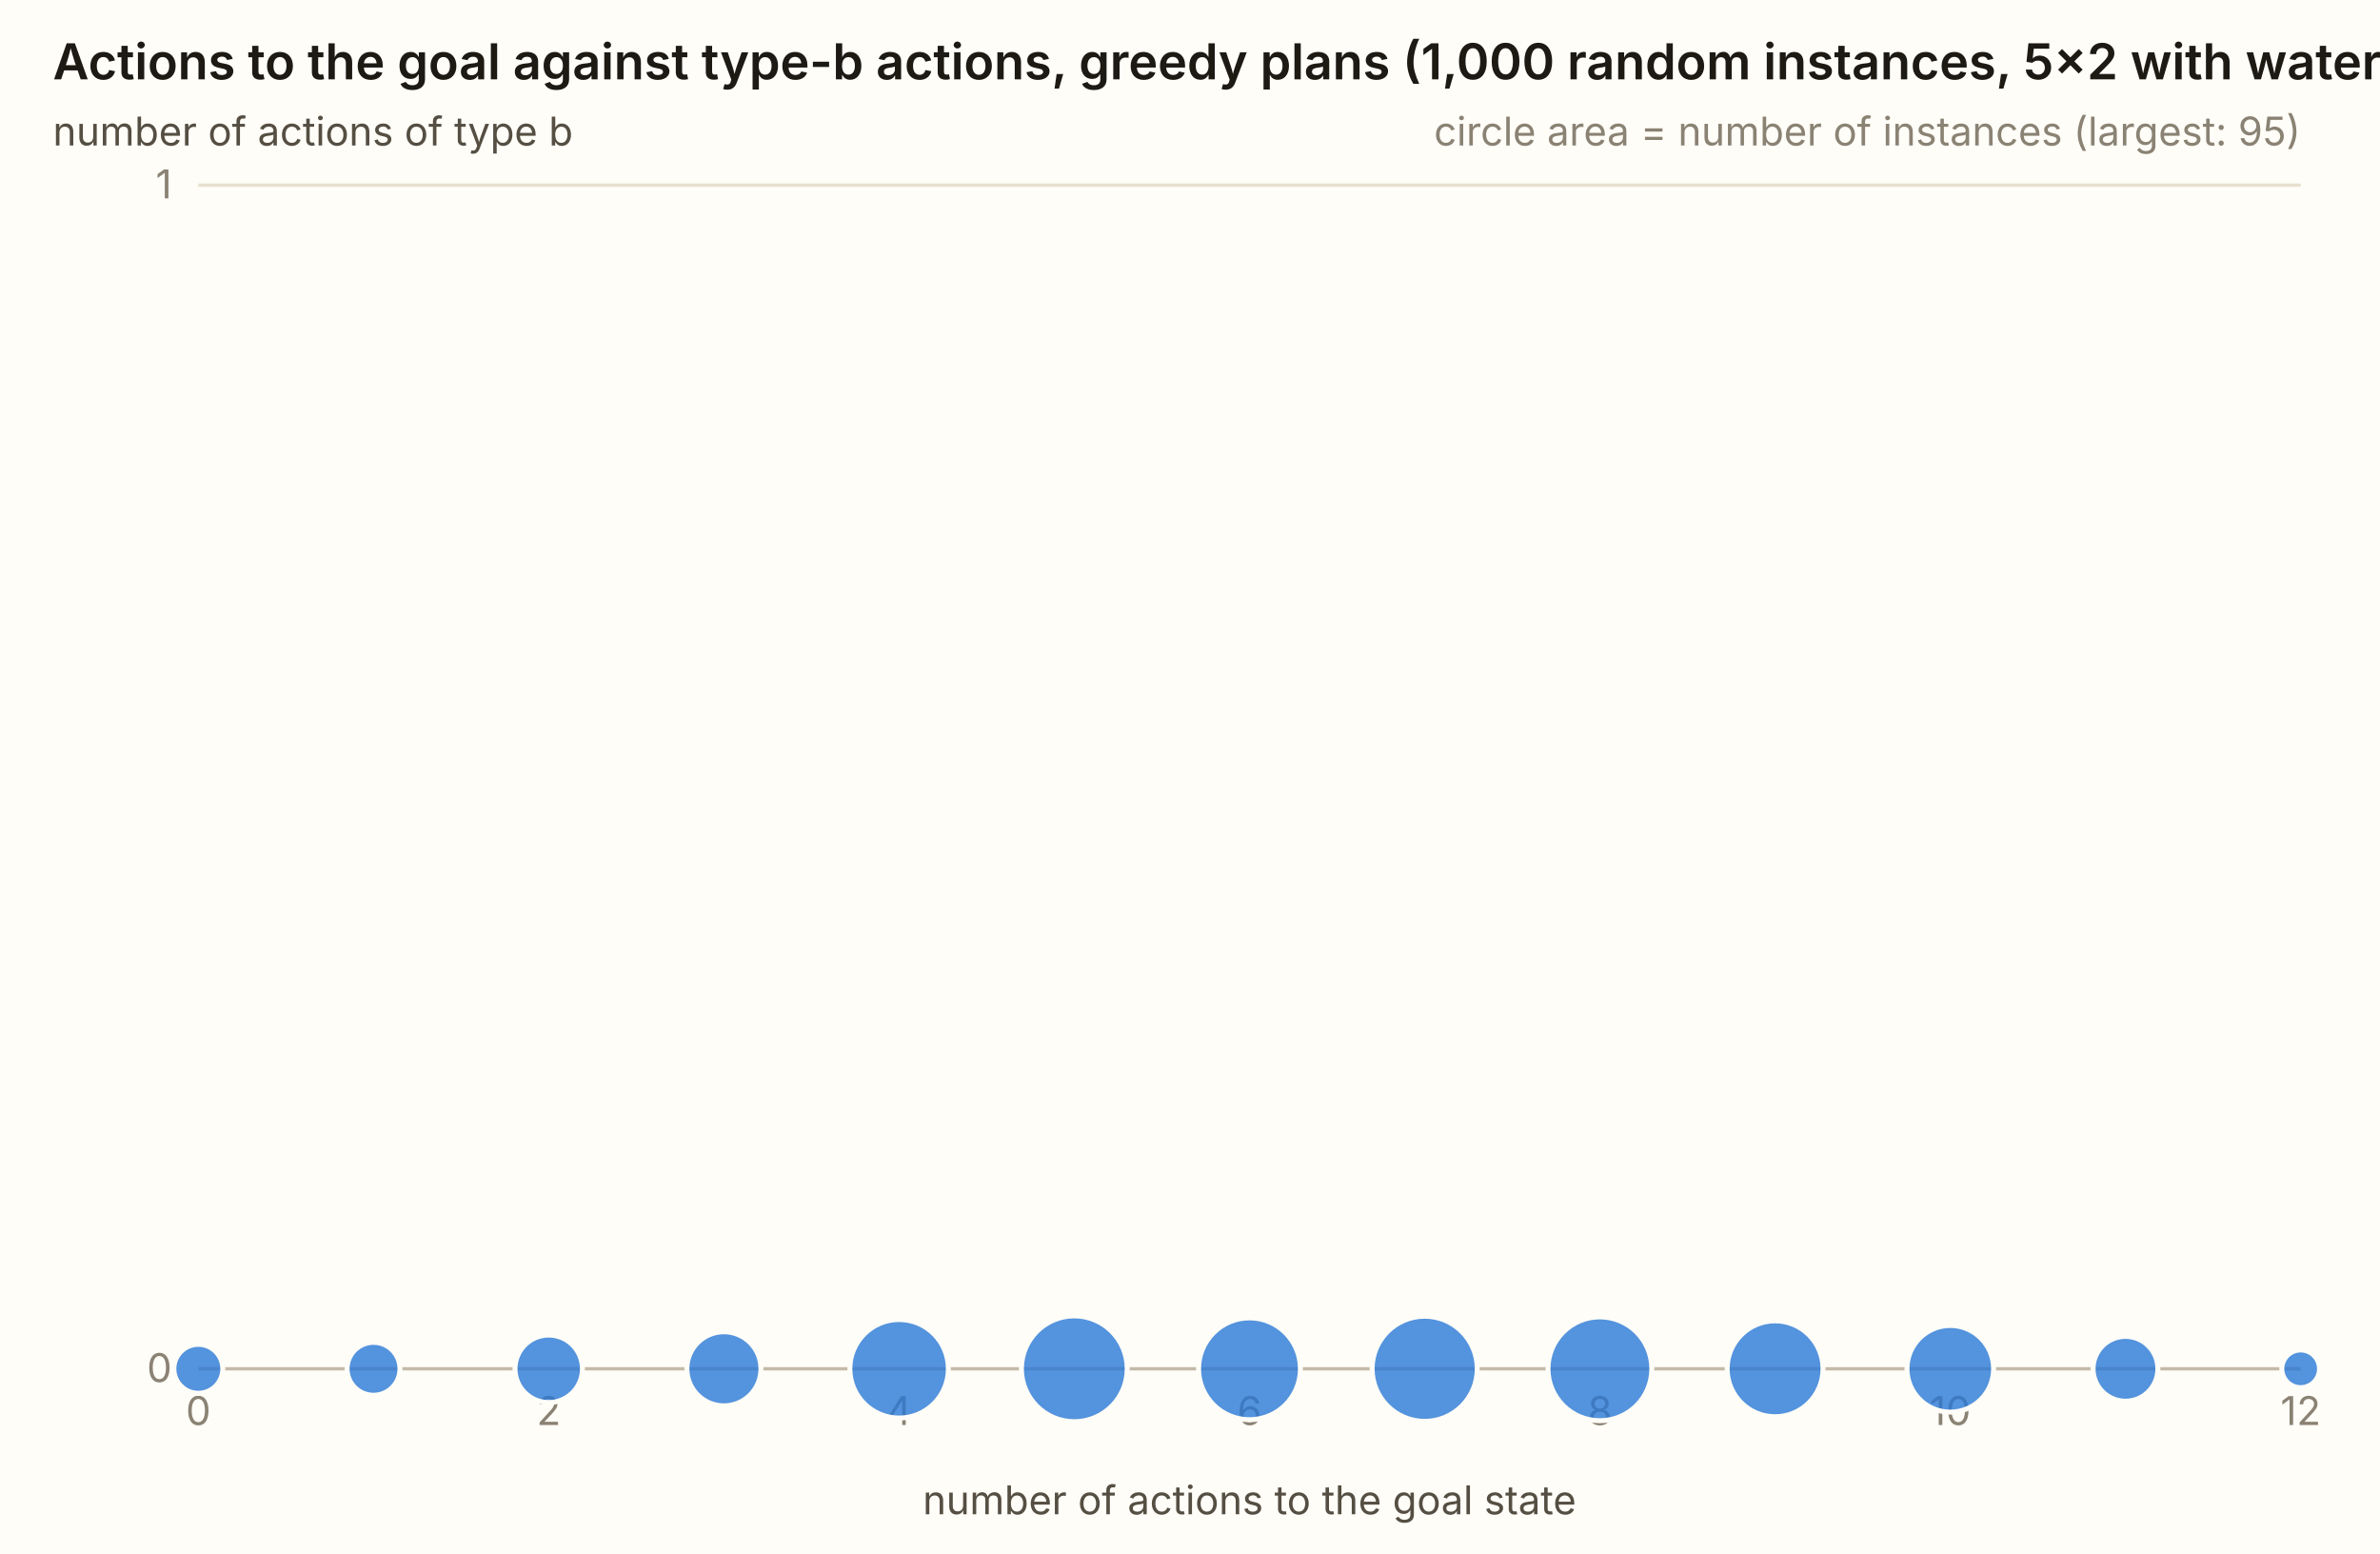
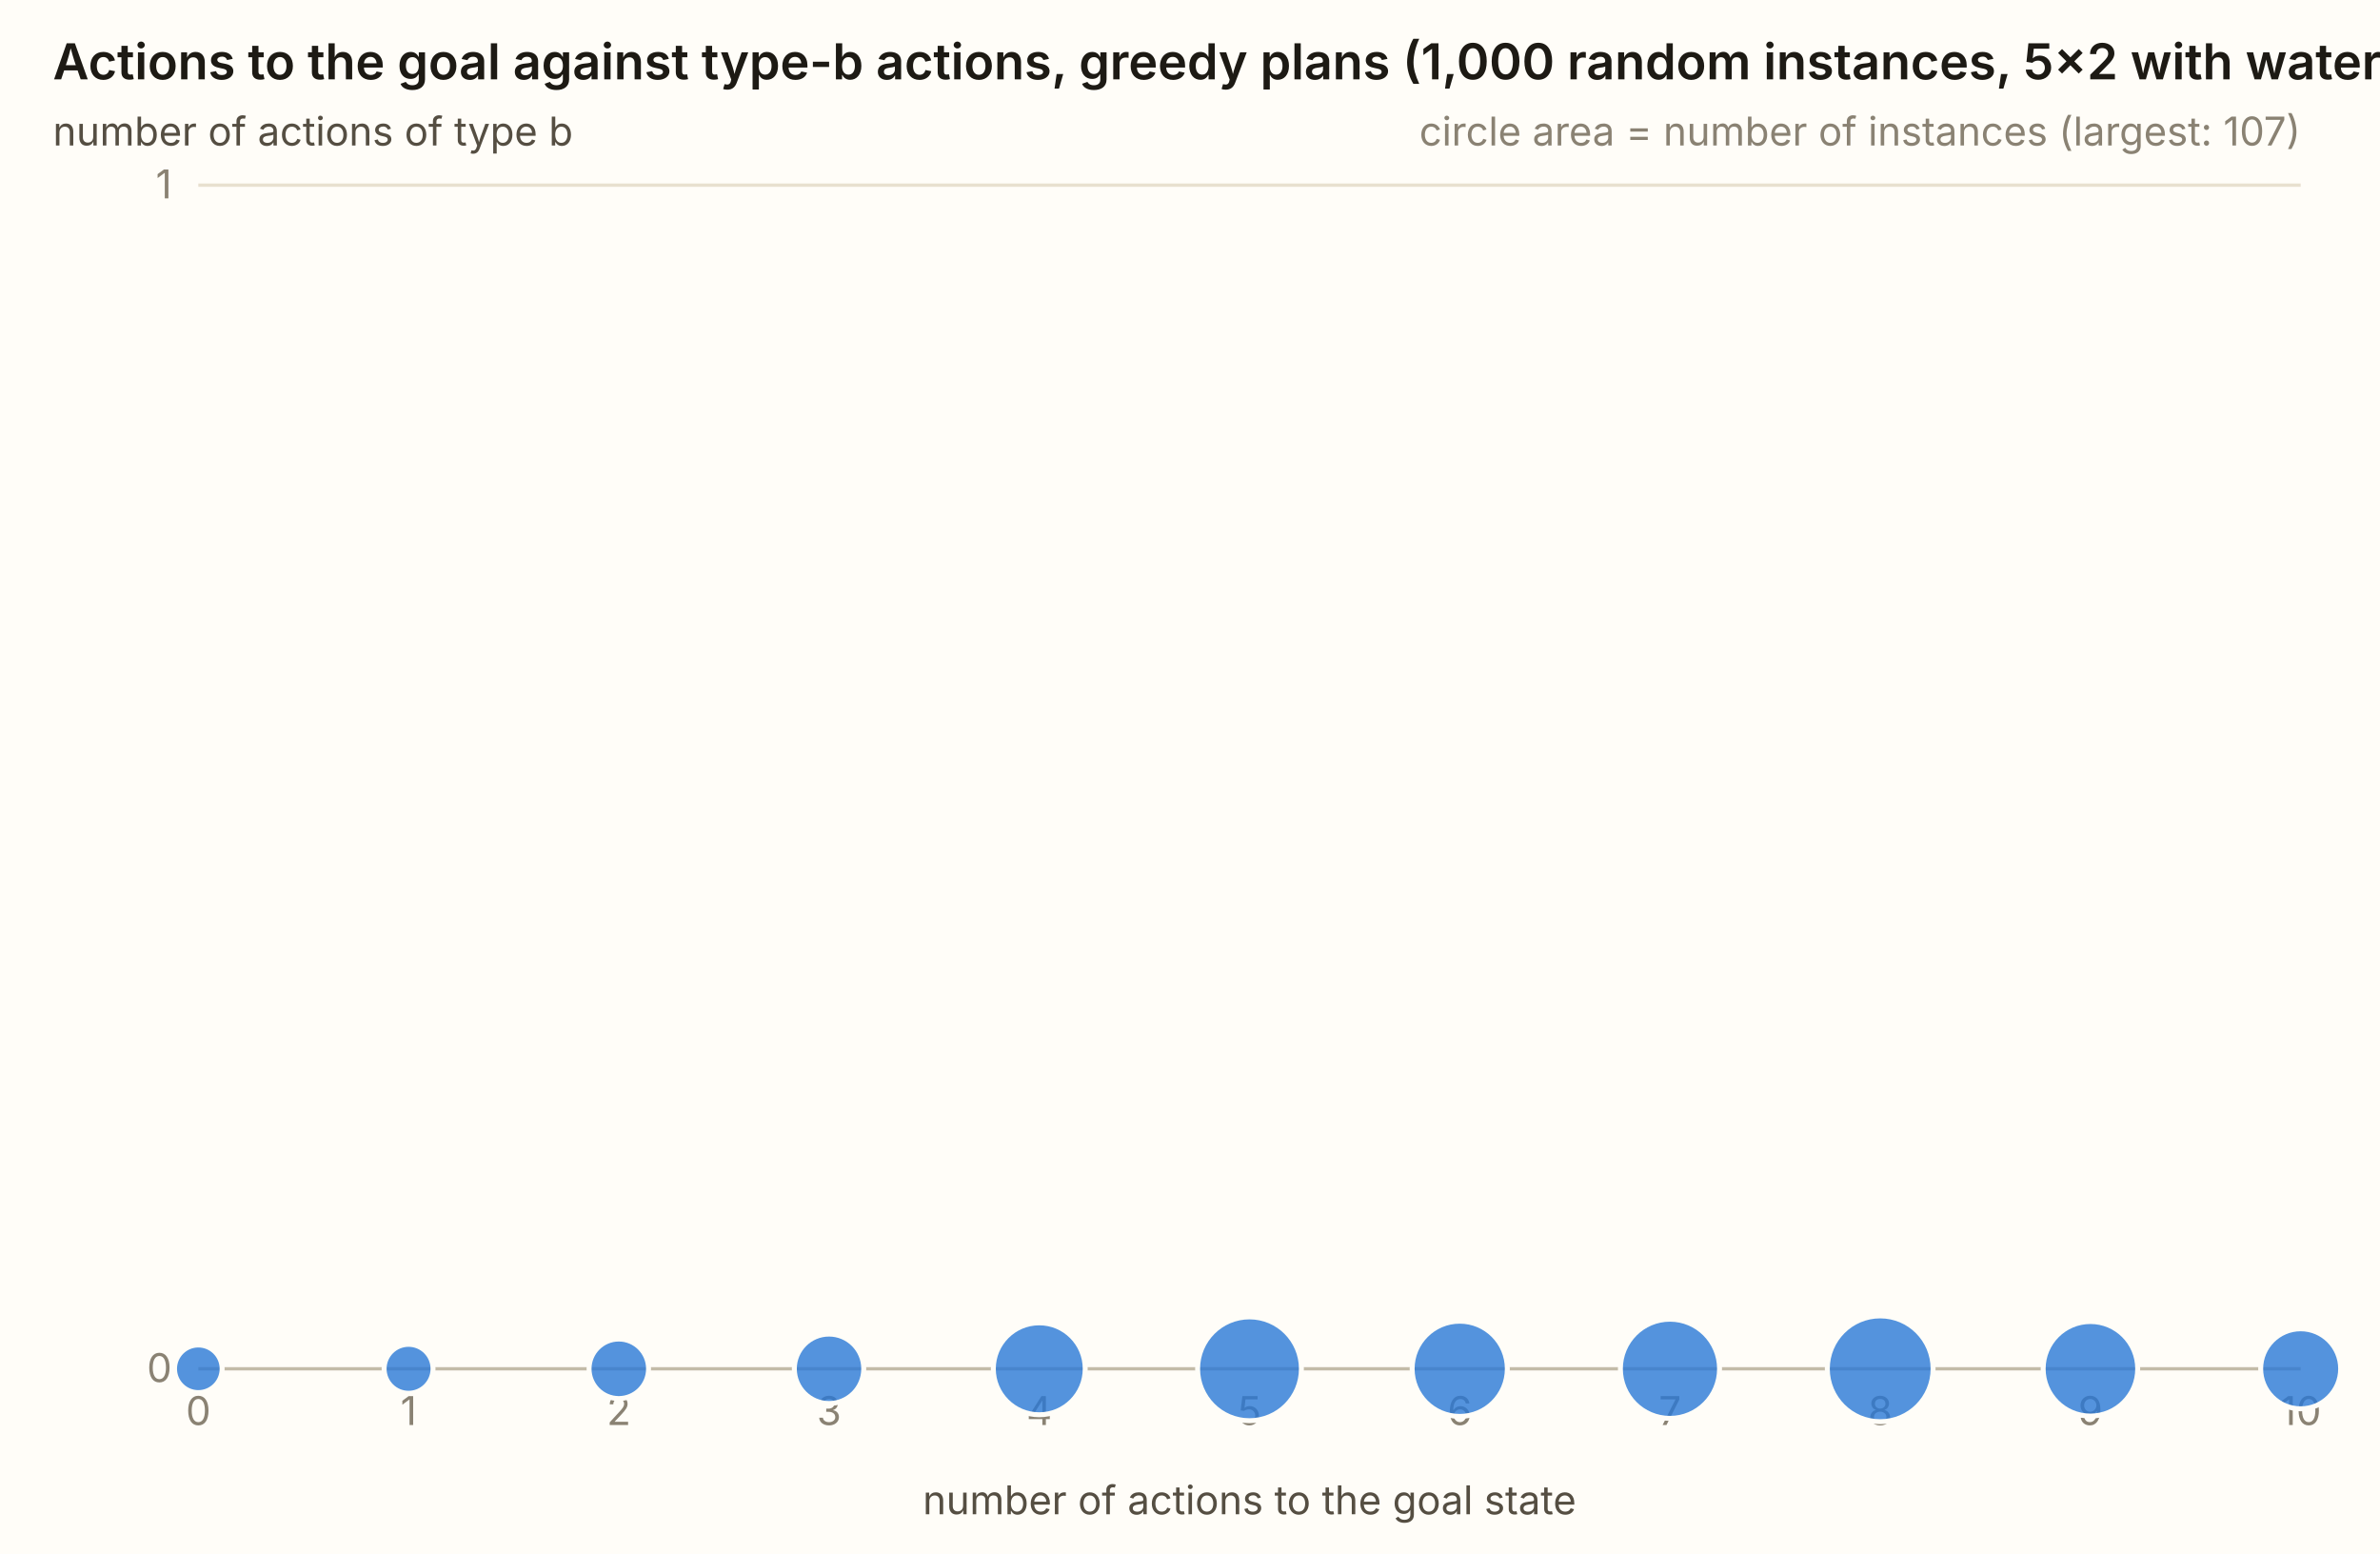
<svg xmlns="http://www.w3.org/2000/svg" viewBox="0 0 720 470" width="720" height="470" font-family="system-ui, -apple-system, Segoe UI, sans-serif" font-size="12">
  <rect width="720" height="470" fill="#fffdf8" />
  <text x="16" y="24" font-size="15" font-weight="600" fill="#1d1a14">Actions to the goal against type-b actions, greedy plans (1,000 random instances, 5×2 with water)</text>
  <text x="16" y="44" fill="#554e42">number of actions of type b</text>
  <line x1="60" x2="696" y1="414" y2="414" stroke="#c3bba8" />
  <text x="52" y="418" text-anchor="end" fill="#8a8273">0</text>
  <line x1="60" x2="696" y1="56" y2="56" stroke="#e8e0cf" />
  <text x="52" y="60" text-anchor="end" fill="#8a8273">1</text>
  <text x="60" y="431" text-anchor="middle" fill="#8a8273">0</text>
-   <text x="166" y="431" text-anchor="middle" fill="#8a8273">2</text>
-   <text x="272" y="431" text-anchor="middle" fill="#8a8273">4</text>
-   <text x="378" y="431" text-anchor="middle" fill="#8a8273">6</text>
-   <text x="484" y="431" text-anchor="middle" fill="#8a8273">8</text>
-   <text x="590" y="431" text-anchor="middle" fill="#8a8273">10</text>
-   <text x="696" y="431" text-anchor="middle" fill="#8a8273">12</text>
-   <circle cx="325.0" cy="414.0" r="16.0" fill="#2a78d6" fill-opacity="0.8" stroke="#fffdf8" stroke-width="1.5" />
-   <circle cx="431.0" cy="414.0" r="15.9" fill="#2a78d6" fill-opacity="0.8" stroke="#fffdf8" stroke-width="1.5" />
-   <circle cx="484.0" cy="414.0" r="15.7" fill="#2a78d6" fill-opacity="0.8" stroke="#fffdf8" stroke-width="1.5" />
-   <circle cx="378.0" cy="414.0" r="15.4" fill="#2a78d6" fill-opacity="0.8" stroke="#fffdf8" stroke-width="1.5" />
-   <circle cx="272.0" cy="414.0" r="14.9" fill="#2a78d6" fill-opacity="0.8" stroke="#fffdf8" stroke-width="1.5" />
-   <circle cx="537.0" cy="414.0" r="14.5" fill="#2a78d6" fill-opacity="0.8" stroke="#fffdf8" stroke-width="1.5" />
-   <circle cx="590.0" cy="414.0" r="13.1" fill="#2a78d6" fill-opacity="0.8" stroke="#fffdf8" stroke-width="1.5" />
-   <circle cx="219.0" cy="414.0" r="11.2" fill="#2a78d6" fill-opacity="0.8" stroke="#fffdf8" stroke-width="1.5" />
-   <circle cx="166.0" cy="414.0" r="10.2" fill="#2a78d6" fill-opacity="0.8" stroke="#fffdf8" stroke-width="1.5" />
-   <circle cx="643.0" cy="414.0" r="9.8" fill="#2a78d6" fill-opacity="0.8" stroke="#fffdf8" stroke-width="1.5" />
-   <circle cx="113.0" cy="414.0" r="8.0" fill="#2a78d6" fill-opacity="0.8" stroke="#fffdf8" stroke-width="1.5" />
-   <circle cx="60.0" cy="414.0" r="7.4" fill="#2a78d6" fill-opacity="0.8" stroke="#fffdf8" stroke-width="1.5" />
-   <circle cx="696.0" cy="414.0" r="5.7" fill="#2a78d6" fill-opacity="0.8" stroke="#fffdf8" stroke-width="1.5" />
+   <text x="123.6" y="431" text-anchor="middle" fill="#8a8273">1</text>
+   <text x="187.2" y="431" text-anchor="middle" fill="#8a8273">2</text>
+   <text x="250.8" y="431" text-anchor="middle" fill="#8a8273">3</text>
+   <text x="314.4" y="431" text-anchor="middle" fill="#8a8273">4</text>
+   <text x="378" y="431" text-anchor="middle" fill="#8a8273">5</text>
+   <text x="441.6" y="431" text-anchor="middle" fill="#8a8273">6</text>
+   <text x="505.2" y="431" text-anchor="middle" fill="#8a8273">7</text>
+   <text x="568.8" y="431" text-anchor="middle" fill="#8a8273">8</text>
+   <text x="632.4" y="431" text-anchor="middle" fill="#8a8273">9</text>
+   <text x="696" y="431" text-anchor="middle" fill="#8a8273">10</text>
+   <circle cx="568.8" cy="414.0" r="16.0" fill="#2a78d6" fill-opacity="0.8" stroke="#fffdf8" stroke-width="1.5" />
+   <circle cx="378.0" cy="414.0" r="15.7" fill="#2a78d6" fill-opacity="0.8" stroke="#fffdf8" stroke-width="1.5" />
+   <circle cx="505.2" cy="414.0" r="15.0" fill="#2a78d6" fill-opacity="0.8" stroke="#fffdf8" stroke-width="1.5" />
+   <circle cx="441.6" cy="414.0" r="14.4" fill="#2a78d6" fill-opacity="0.8" stroke="#fffdf8" stroke-width="1.5" />
+   <circle cx="632.4" cy="414.0" r="14.3" fill="#2a78d6" fill-opacity="0.8" stroke="#fffdf8" stroke-width="1.5" />
+   <circle cx="314.4" cy="414.0" r="13.9" fill="#2a78d6" fill-opacity="0.8" stroke="#fffdf8" stroke-width="1.5" />
+   <circle cx="696.0" cy="414.0" r="12.1" fill="#2a78d6" fill-opacity="0.8" stroke="#fffdf8" stroke-width="1.5" />
+   <circle cx="250.8" cy="414.0" r="10.5" fill="#2a78d6" fill-opacity="0.8" stroke="#fffdf8" stroke-width="1.5" />
+   <circle cx="187.2" cy="414.0" r="9.0" fill="#2a78d6" fill-opacity="0.8" stroke="#fffdf8" stroke-width="1.5" />
+   <circle cx="123.6" cy="414.0" r="7.4" fill="#2a78d6" fill-opacity="0.8" stroke="#fffdf8" stroke-width="1.5" />
+   <circle cx="60.0" cy="414.0" r="7.2" fill="#2a78d6" fill-opacity="0.8" stroke="#fffdf8" stroke-width="1.5" />
  <text x="378" y="458" text-anchor="middle" fill="#554e42">number of actions to the goal state</text>
-   <text x="696" y="44" text-anchor="end" fill="#8a8273">circle area = number of instances (largest: 95)</text>
+   <text x="696" y="44" text-anchor="end" fill="#8a8273">circle area = number of instances (largest: 107)</text>
</svg>
